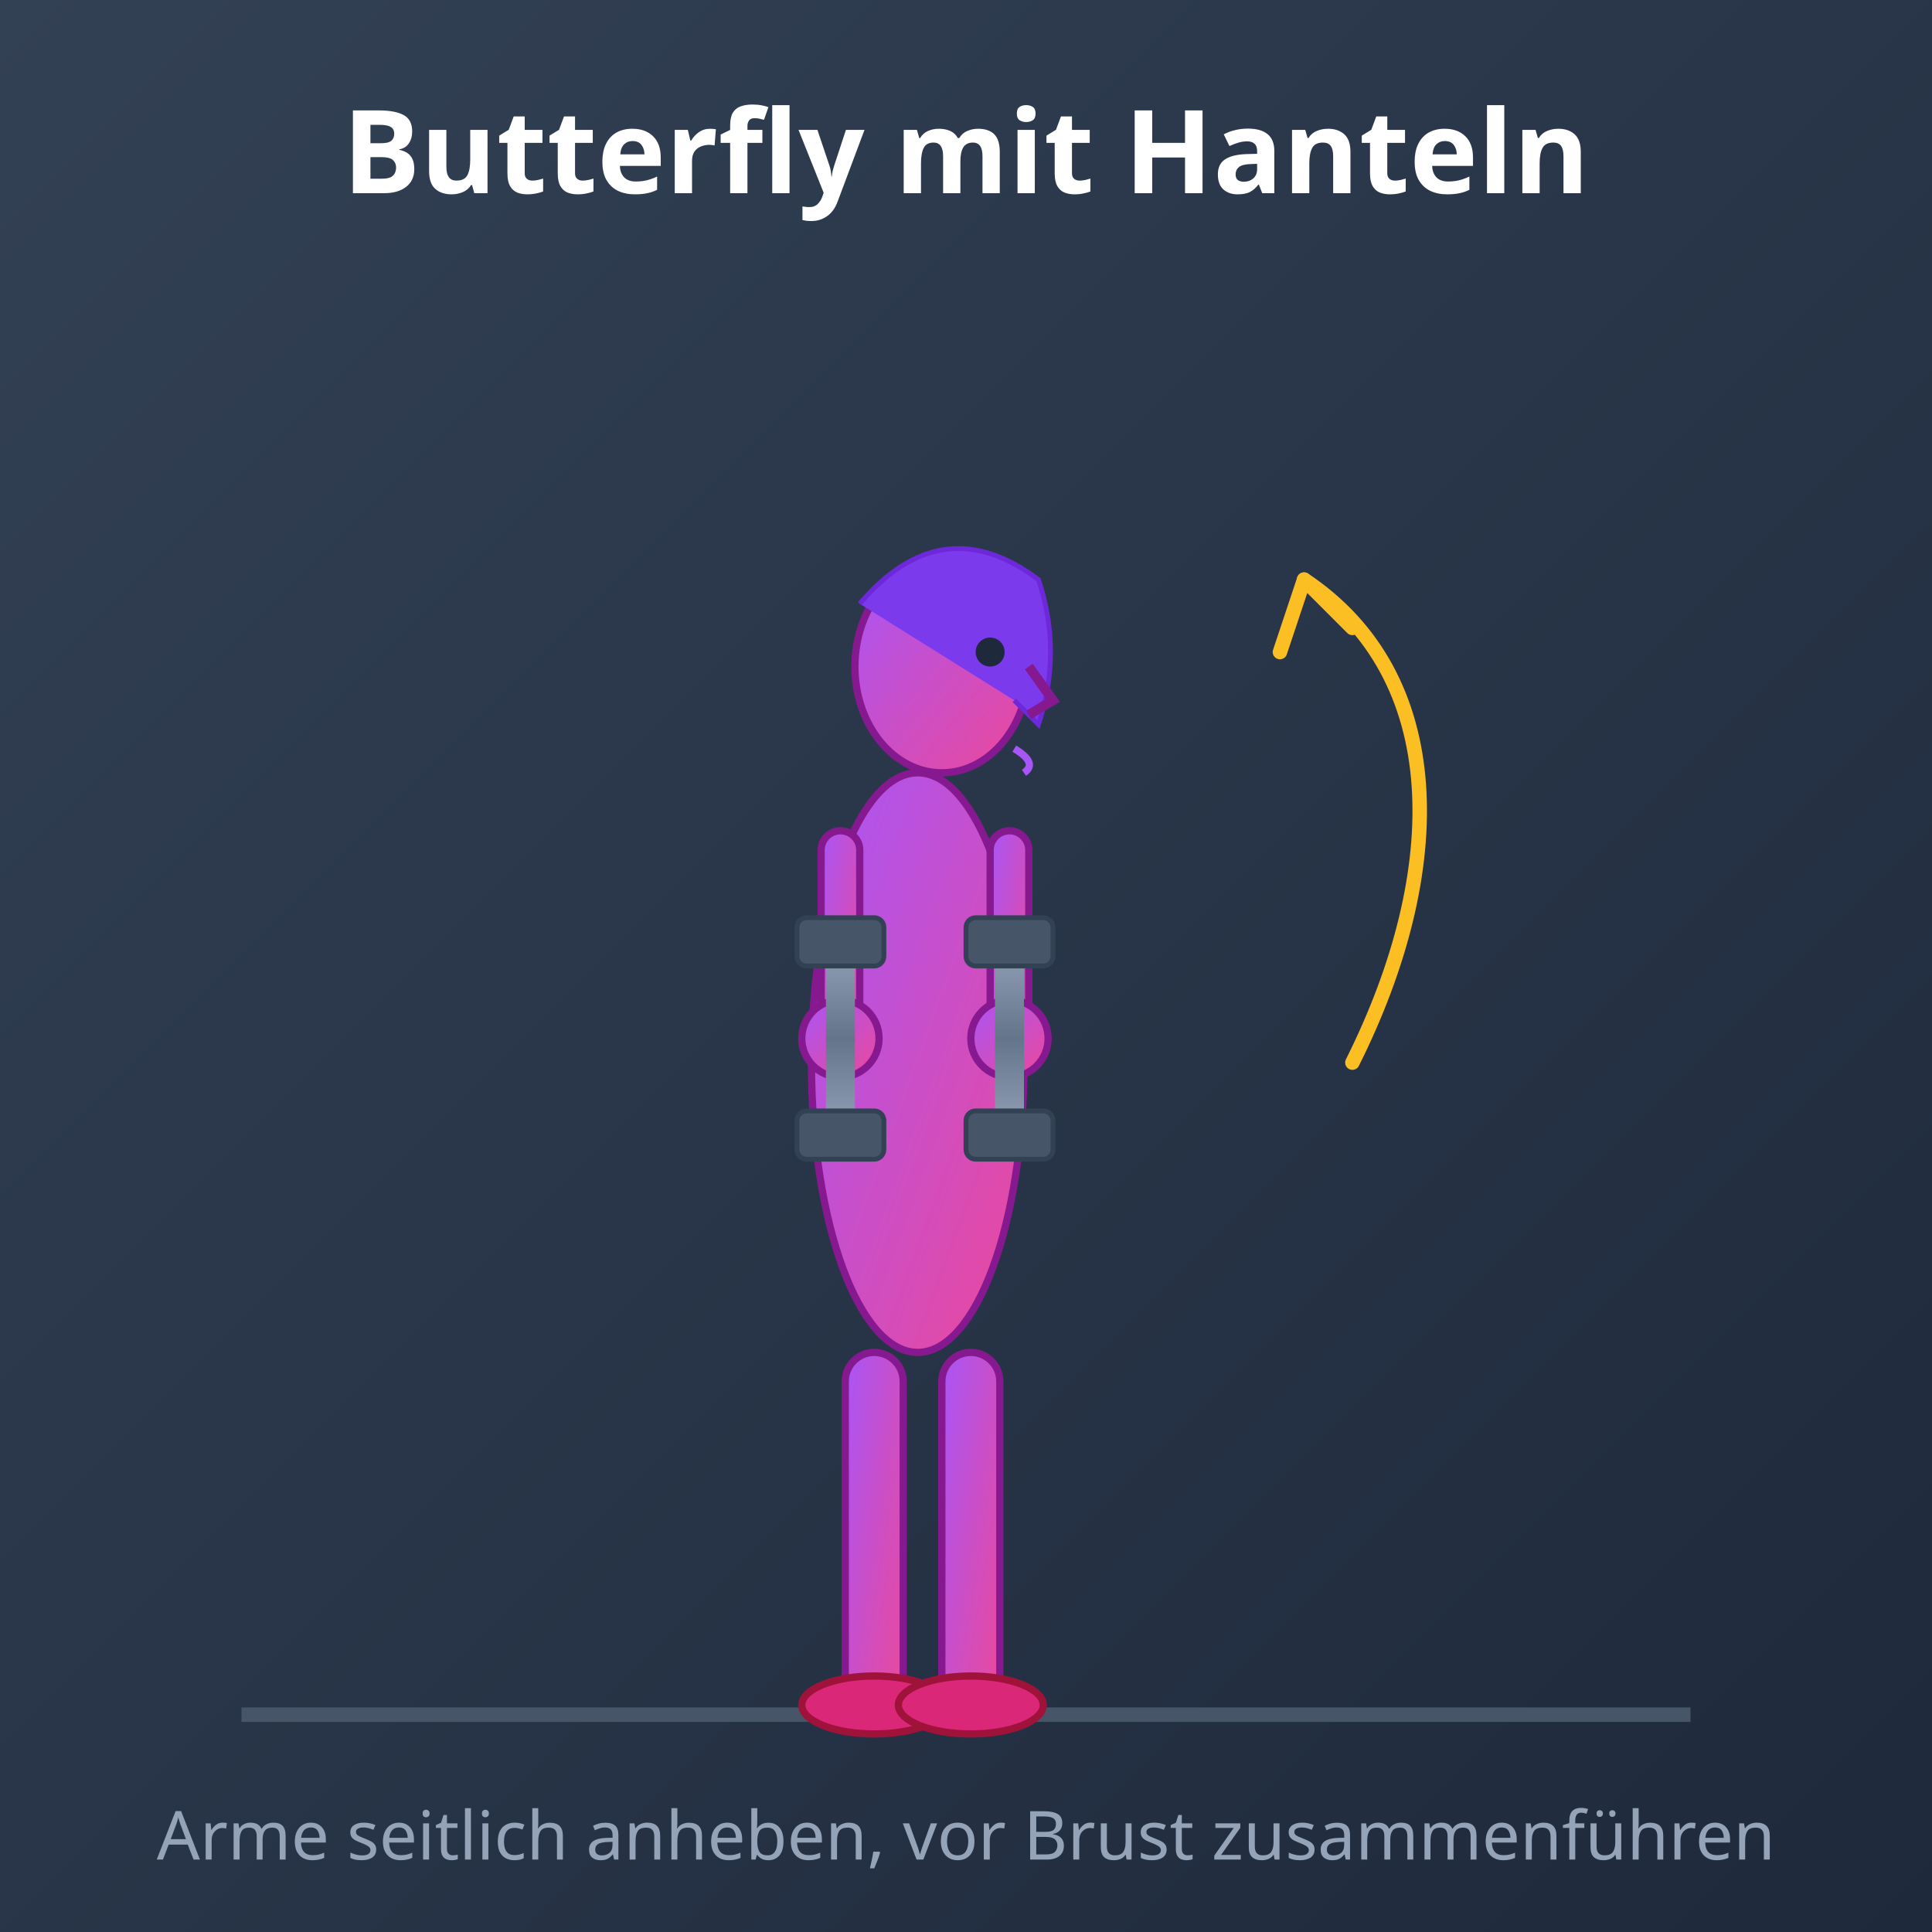
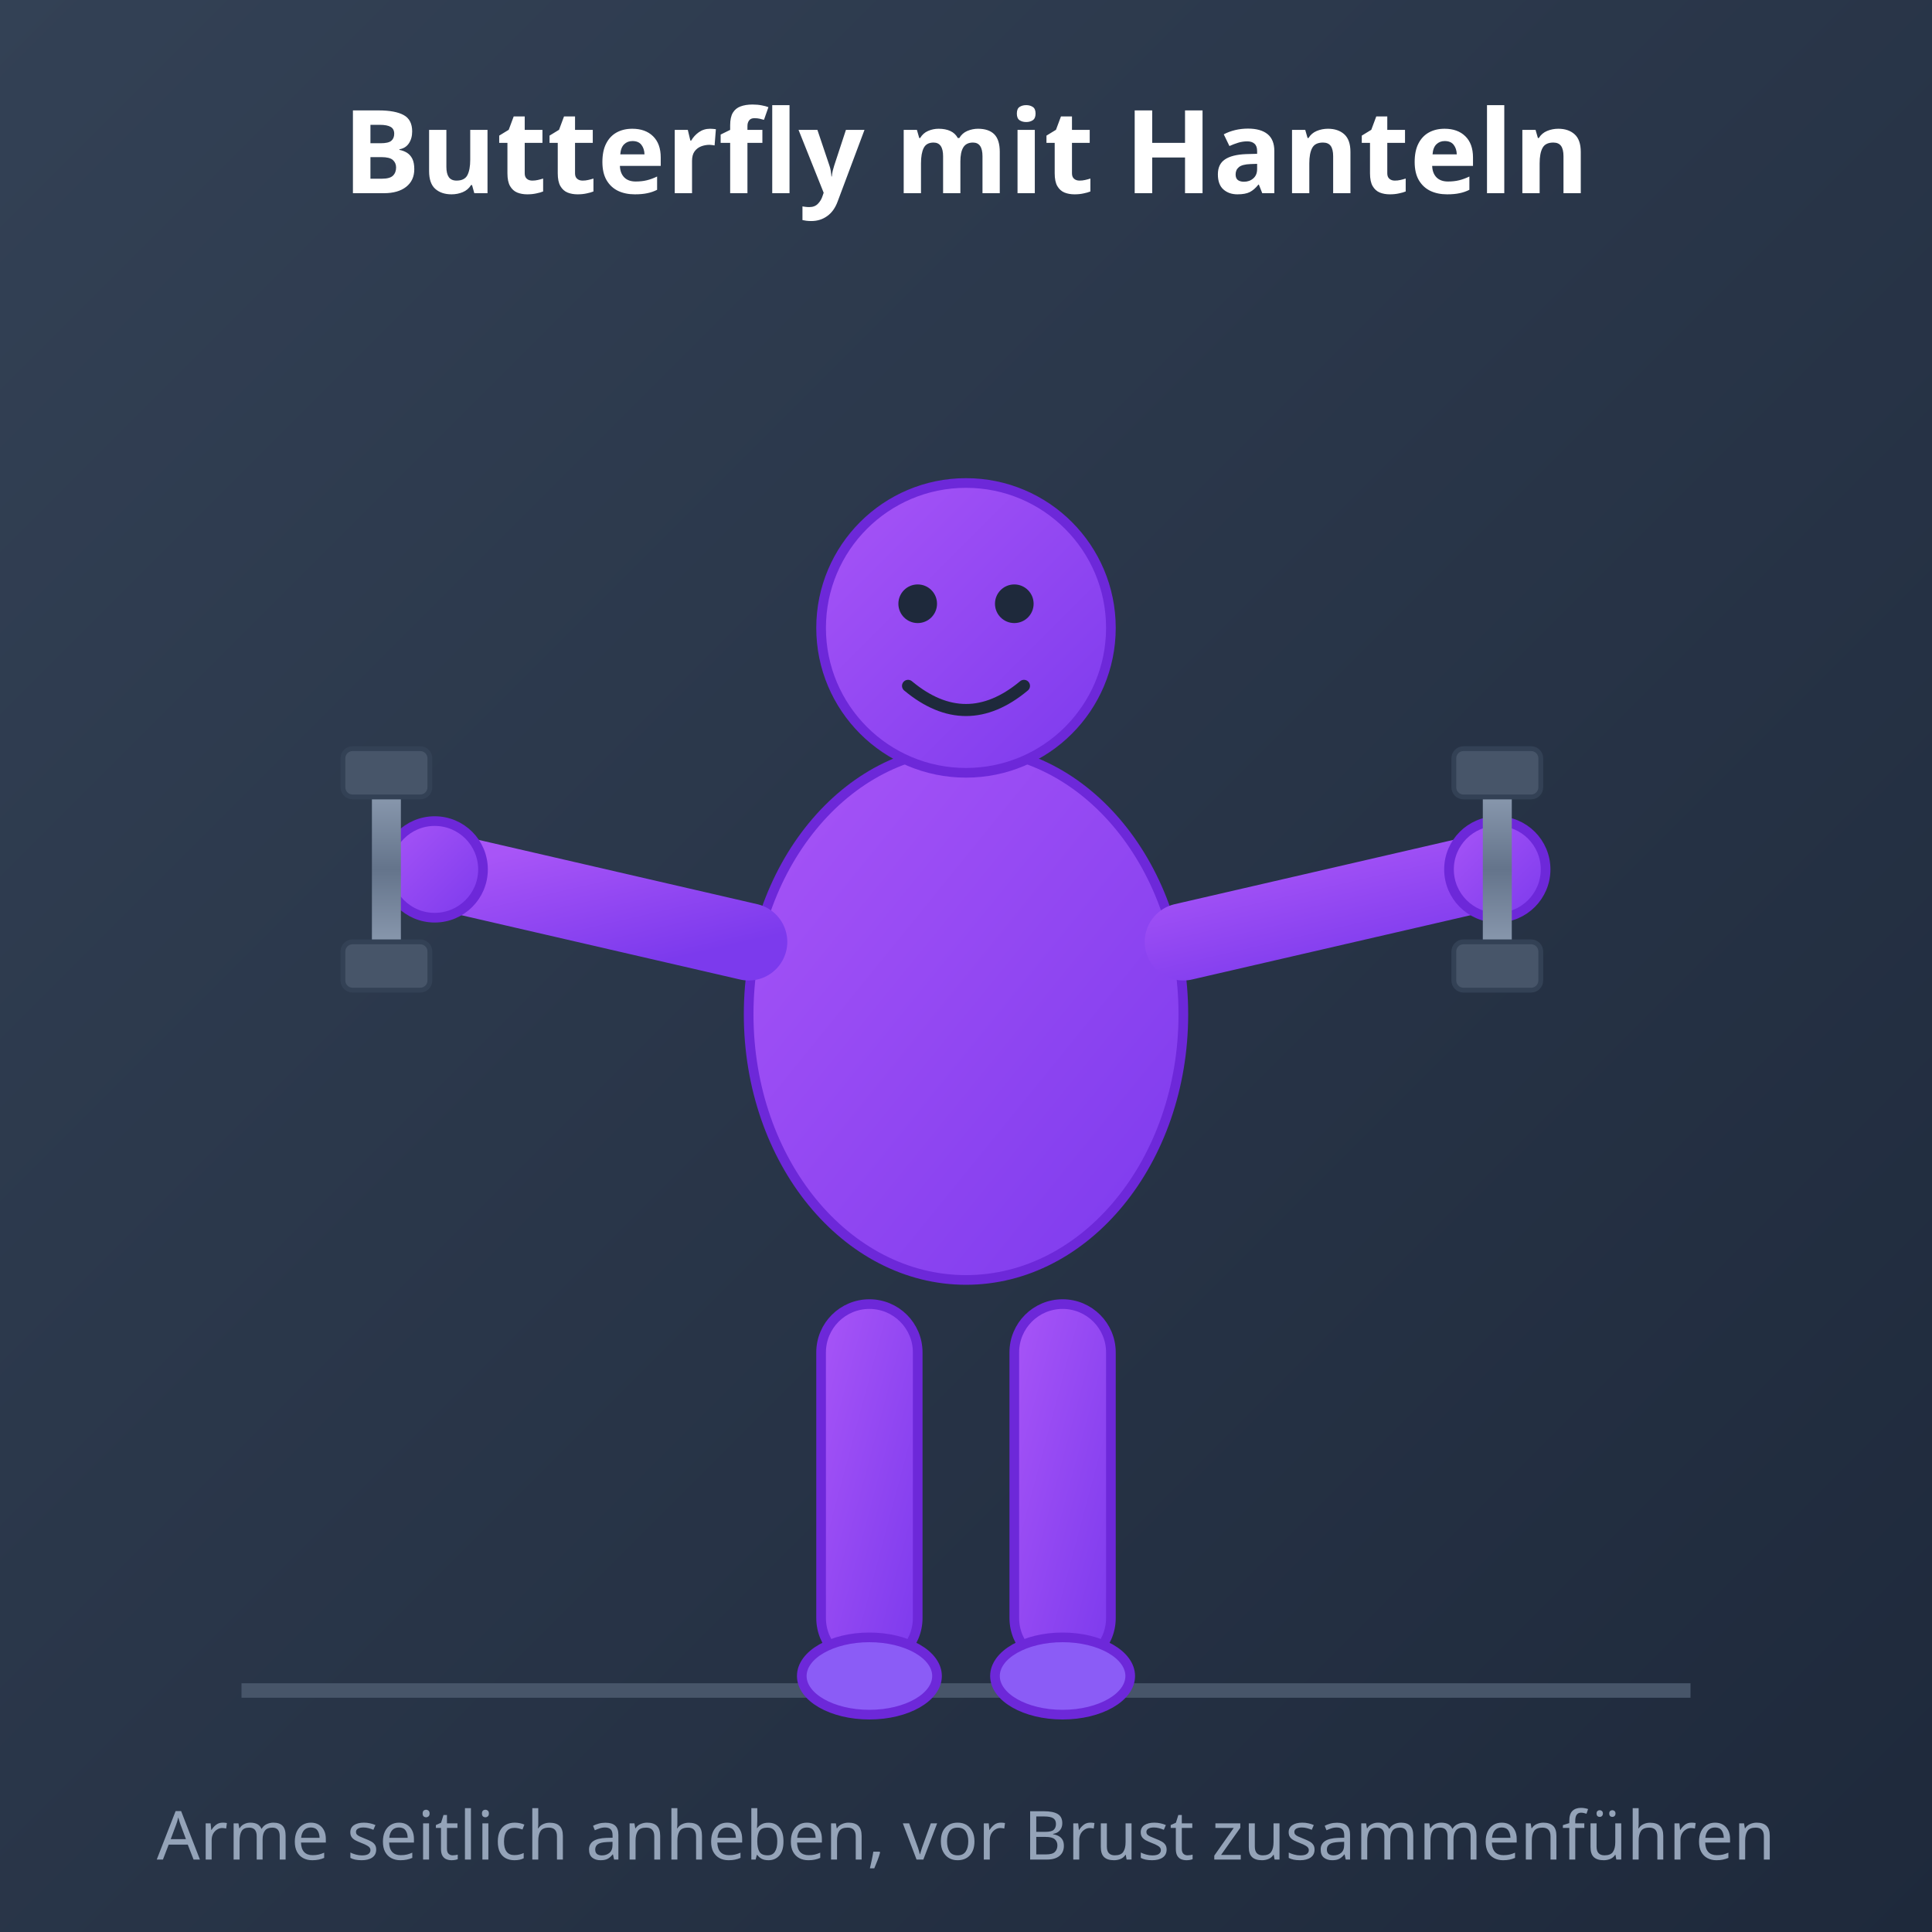
<svg xmlns="http://www.w3.org/2000/svg" width="400" height="400" viewBox="0 0 400 400">
  <defs>
-     <linearGradient id="bgButterflyH" x1="0%" y1="0%" x2="100%" y2="100%">
+     <linearGradient id="bgButterfly" x1="0%" y1="0%" x2="100%" y2="100%">
      <stop offset="0%" style="stop-color:#334155;stop-opacity:1" />
      <stop offset="100%" style="stop-color:#1e293b;stop-opacity:1" />
    </linearGradient>
-     <linearGradient id="bodyButterflyH" x1="0%" y1="0%" x2="100%" y2="100%">
+     <linearGradient id="bodyButterfly" x1="0%" y1="0%" x2="100%" y2="100%">
      <stop offset="0%" style="stop-color:#a855f7;stop-opacity:1" />
-       <stop offset="100%" style="stop-color:#ec4899;stop-opacity:1" />
+       <stop offset="100%" style="stop-color:#7c3aed;stop-opacity:1" />
    </linearGradient>
-     <linearGradient id="dumbbellGradB" x1="0%" y1="0%" x2="0%" y2="100%">
+     <linearGradient id="dumbbellGrad" x1="0%" y1="0%" x2="0%" y2="100%">
      <stop offset="0%" style="stop-color:#94a3b8;stop-opacity:1" />
      <stop offset="50%" style="stop-color:#64748b;stop-opacity:1" />
      <stop offset="100%" style="stop-color:#94a3b8;stop-opacity:1" />
    </linearGradient>
  </defs>
-   <rect width="400" height="400" fill="url(#bgButterflyH)" />
+   <rect width="400" height="400" fill="url(#bgButterfly)" />
  <text x="200" y="40" font-family="system-ui" font-size="24" font-weight="bold" fill="#ffffff" text-anchor="middle">Butterfly mit Hanteln</text>
-   <line x1="50" y1="355" x2="350" y2="355" stroke="#475569" stroke-width="3" />
-   <rect x="175" y="280" width="12" height="75" rx="6" fill="url(#bodyButterflyH)" stroke="#86198f" stroke-width="1.5" />
-   <rect x="195" y="280" width="12" height="75" rx="6" fill="url(#bodyButterflyH)" stroke="#86198f" stroke-width="1.5" />
-   <ellipse cx="181" cy="353" rx="15" ry="6" fill="#db2777" stroke="#9f1239" stroke-width="1.5" />
-   <ellipse cx="201" cy="353" rx="15" ry="6" fill="#db2777" stroke="#9f1239" stroke-width="1.5" />
-   <ellipse cx="190" cy="220" rx="22" ry="60" fill="url(#bodyButterflyH)" stroke="#86198f" stroke-width="1.5" />
-   <ellipse cx="195" cy="138" rx="18" ry="22" fill="url(#bodyButterflyH)" stroke="#86198f" stroke-width="1.5" />
-   <path d="M 178 125 Q 195 105 215 120 Q 220 135 215 150 L 210 145" fill="#7c3aed" stroke="#6d28d9" stroke-width="1" />
-   <circle cx="205" cy="135" r="3" fill="#1e293b" />
-   <path d="M 213 138 L 218 145 L 213 148" stroke="#86198f" stroke-width="2" fill="none" />
-   <path d="M 210 155 Q 215 158 212 160" stroke="#a855f7" stroke-width="1.5" fill="none" />
+   <line x1="50" y1="350" x2="350" y2="350" stroke="#475569" stroke-width="3" />
+   <rect x="170" y="270" width="20" height="75" rx="10" fill="url(#bodyButterfly)" stroke="#6d28d9" stroke-width="2" />
+   <rect x="210" y="270" width="20" height="75" rx="10" fill="url(#bodyButterfly)" stroke="#6d28d9" stroke-width="2" />
+   <ellipse cx="180" cy="347" rx="14" ry="8" fill="#8b5cf6" stroke="#6d28d9" stroke-width="2" />
+   <ellipse cx="220" cy="347" rx="14" ry="8" fill="#8b5cf6" stroke="#6d28d9" stroke-width="2" />
+   <ellipse cx="200" cy="210" rx="45" ry="55" fill="url(#bodyButterfly)" stroke="#6d28d9" stroke-width="2" />
+   <circle cx="200" cy="130" r="30" fill="url(#bodyButterfly)" stroke="#6d28d9" stroke-width="2" />
+   <circle cx="190" cy="125" r="4" fill="#1e293b" />
+   <circle cx="210" cy="125" r="4" fill="#1e293b" />
+   <path d="M 188 142 Q 200 152 212 142" stroke="#1e293b" stroke-width="2.5" fill="none" stroke-linecap="round" />
  <g>
-     <rect x="170" y="172" width="8" height="45" rx="4" fill="url(#bodyButterflyH)" stroke="#86198f" stroke-width="1.5">
-       <animateTransform attributeName="transform" type="rotate" values="-30 174 175; 60 174 175; -30 174 175" dur="2.5s" repeatCount="indefinite" />
-     </rect>
-     <circle cx="174" cy="215" r="8" fill="url(#bodyButterflyH)" stroke="#86198f" stroke-width="1.5">
-       <animateTransform attributeName="transform" type="rotate" values="-30 174 175; 60 174 175; -30 174 175" dur="2.5s" repeatCount="indefinite" />
+     <path d="M 155 195 L 90 180" stroke="url(#bodyButterfly)" stroke-width="16" fill="none" stroke-linecap="round">
+       <animate attributeName="d" values="M 155 195 L 90 180; M 155 195 L 170 170; M 155 195 L 90 180" dur="2s" repeatCount="indefinite" />
+     </path>
+     <circle cx="90" cy="180" r="10" fill="url(#bodyButterfly)" stroke="#6d28d9" stroke-width="2">
+       <animate attributeName="cx" values="90;170;90" dur="2s" repeatCount="indefinite" />
+       <animate attributeName="cy" values="180;170;180" dur="2s" repeatCount="indefinite" />
    </circle>
    <g>
-       <animateTransform attributeName="transform" type="rotate" values="-30 174 175; 60 174 175; -30 174 175" dur="2.5s" repeatCount="indefinite" />
-       <rect x="171" y="195" width="6" height="40" rx="3" fill="url(#dumbbellGradB)" />
-       <rect x="165" y="190" width="18" height="10" rx="2" fill="#475569" stroke="#334155" stroke-width="1" />
-       <rect x="165" y="230" width="18" height="10" rx="2" fill="#475569" stroke="#334155" stroke-width="1" />
+       <animate attributeName="transform" values="translate(0,0);translate(80,-10);translate(0,0)" dur="2s" repeatCount="indefinite" />
+       <rect x="77" y="160" width="6" height="40" rx="3" fill="url(#dumbbellGrad)" />
+       <rect x="71" y="155" width="18" height="10" rx="2" fill="#475569" stroke="#334155" stroke-width="1" />
+       <rect x="71" y="195" width="18" height="10" rx="2" fill="#475569" stroke="#334155" stroke-width="1" />
    </g>
  </g>
  <g>
-     <rect x="205" y="172" width="8" height="45" rx="4" fill="url(#bodyButterflyH)" stroke="#86198f" stroke-width="1.5">
-       <animateTransform attributeName="transform" type="rotate" values="-30 209 175; 60 209 175; -30 209 175" dur="2.5s" repeatCount="indefinite" />
-     </rect>
-     <circle cx="209" cy="215" r="8" fill="url(#bodyButterflyH)" stroke="#86198f" stroke-width="1.5">
-       <animateTransform attributeName="transform" type="rotate" values="-30 209 175; 60 209 175; -30 209 175" dur="2.5s" repeatCount="indefinite" />
+     <path d="M 245 195 L 310 180" stroke="url(#bodyButterfly)" stroke-width="16" fill="none" stroke-linecap="round">
+       <animate attributeName="d" values="M 245 195 L 310 180; M 245 195 L 230 170; M 245 195 L 310 180" dur="2s" repeatCount="indefinite" />
+     </path>
+     <circle cx="310" cy="180" r="10" fill="url(#bodyButterfly)" stroke="#6d28d9" stroke-width="2">
+       <animate attributeName="cx" values="310;230;310" dur="2s" repeatCount="indefinite" />
+       <animate attributeName="cy" values="180;170;180" dur="2s" repeatCount="indefinite" />
    </circle>
    <g>
-       <animateTransform attributeName="transform" type="rotate" values="-30 209 175; 60 209 175; -30 209 175" dur="2.5s" repeatCount="indefinite" />
-       <rect x="206" y="195" width="6" height="40" rx="3" fill="url(#dumbbellGradB)" />
-       <rect x="200" y="190" width="18" height="10" rx="2" fill="#475569" stroke="#334155" stroke-width="1" />
-       <rect x="200" y="230" width="18" height="10" rx="2" fill="#475569" stroke="#334155" stroke-width="1" />
+       <animate attributeName="transform" values="translate(0,0);translate(-80,-10);translate(0,0)" dur="2s" repeatCount="indefinite" />
+       <rect x="307" y="160" width="6" height="40" rx="3" fill="url(#dumbbellGrad)" />
+       <rect x="301" y="155" width="18" height="10" rx="2" fill="#475569" stroke="#334155" stroke-width="1" />
+       <rect x="301" y="195" width="18" height="10" rx="2" fill="#475569" stroke="#334155" stroke-width="1" />
    </g>
  </g>
-   <path d="M 280 220 C 300 180 300 140 270 120" stroke="#fbbf24" stroke-width="3" fill="none" stroke-linecap="round">
-     <animate attributeName="opacity" values="1;0.3;1" dur="2.5s" repeatCount="indefinite" />
-   </path>
-   <path d="M 270 120 L 265 135 M 270 120 L 280 130" stroke="#fbbf24" stroke-width="3" fill="none" stroke-linecap="round">
-     <animate attributeName="opacity" values="1;0.3;1" dur="2.5s" repeatCount="indefinite" />
-   </path>
+   <circle cx="200" cy="80" r="3" fill="#fbbf24" opacity="0">
+     <animate attributeName="opacity" values="0;1;0" dur="2s" repeatCount="indefinite" />
+     <animate attributeName="r" values="2;4;2" dur="2s" repeatCount="indefinite" />
+   </circle>
+   <circle cx="60" cy="150" r="3" fill="#22d3ee" opacity="0">
+     <animate attributeName="opacity" values="0;1;0" dur="2s" begin="0.5s" repeatCount="indefinite" />
+     <animate attributeName="r" values="2;4;2" dur="2s" repeatCount="indefinite" />
+   </circle>
+   <circle cx="340" cy="150" r="3" fill="#22d3ee" opacity="0">
+     <animate attributeName="opacity" values="0;1;0" dur="2s" begin="0.7s" repeatCount="indefinite" />
+     <animate attributeName="r" values="2;4;2" dur="2s" repeatCount="indefinite" />
+   </circle>
  <text x="200" y="385" font-family="system-ui" font-size="14" fill="#94a3b8" text-anchor="middle">Arme seitlich anheben, vor Brust zusammenführen</text>
</svg>
